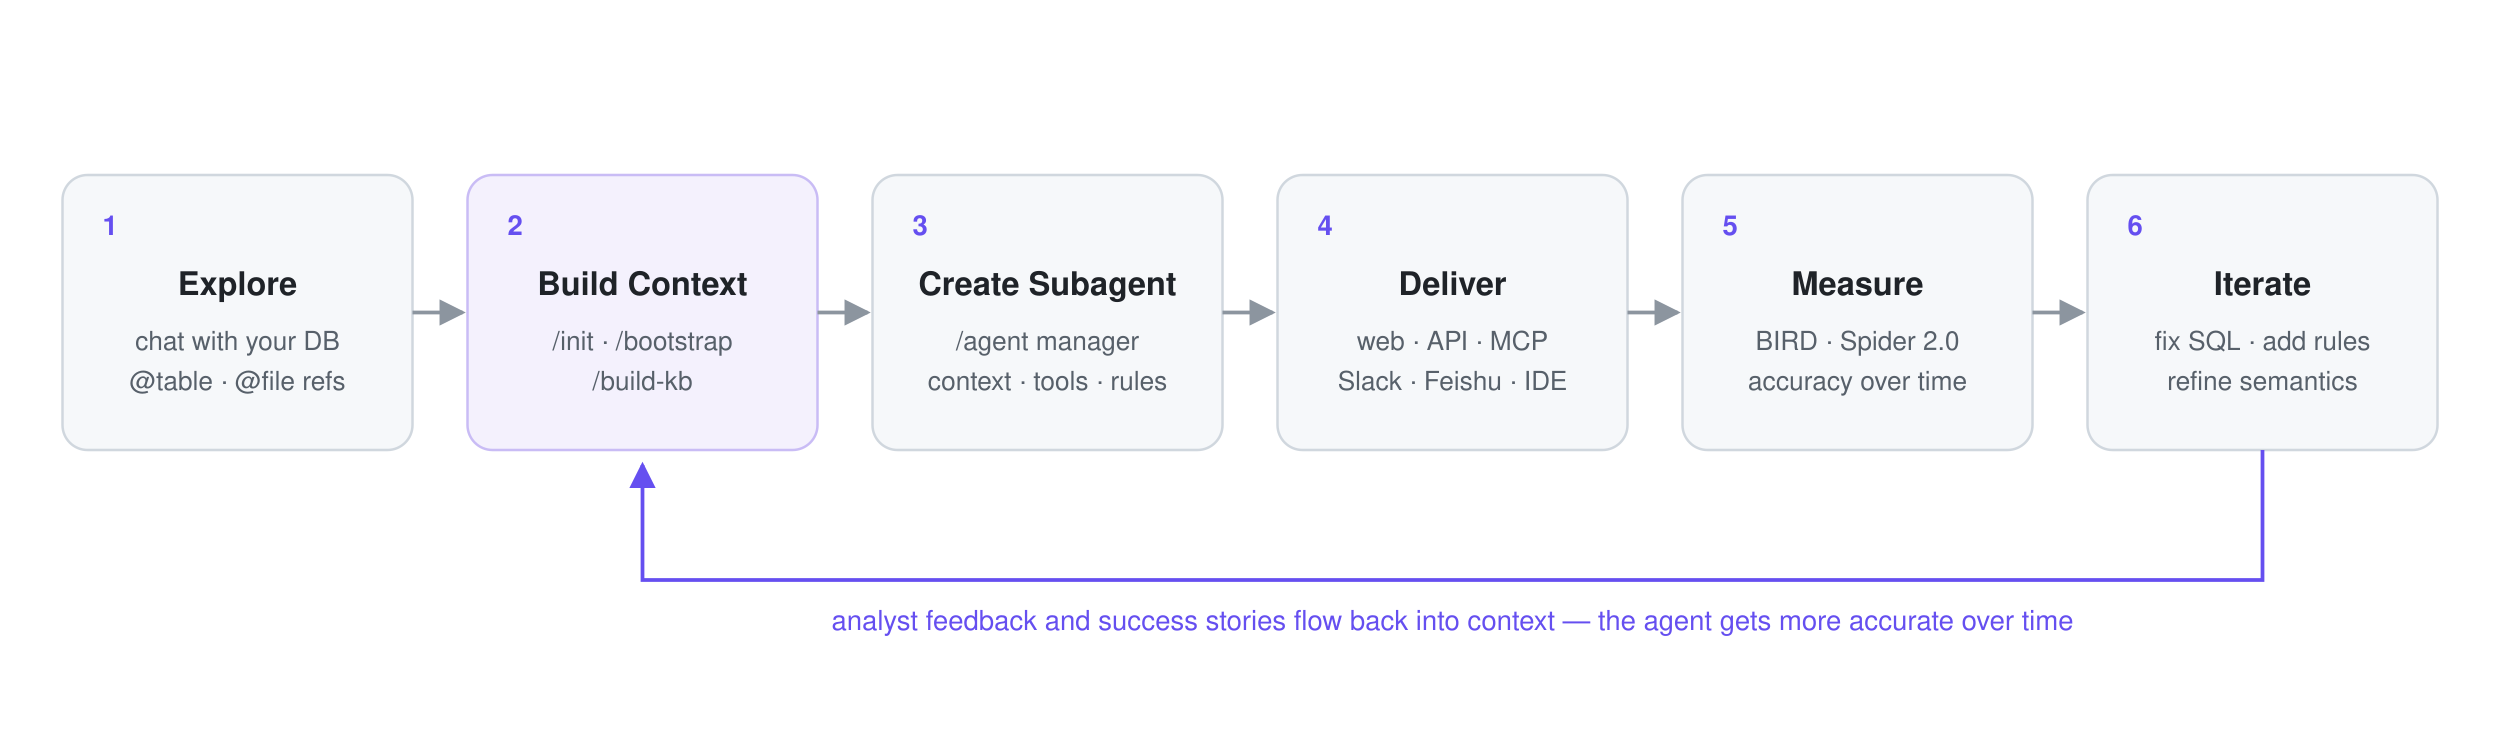
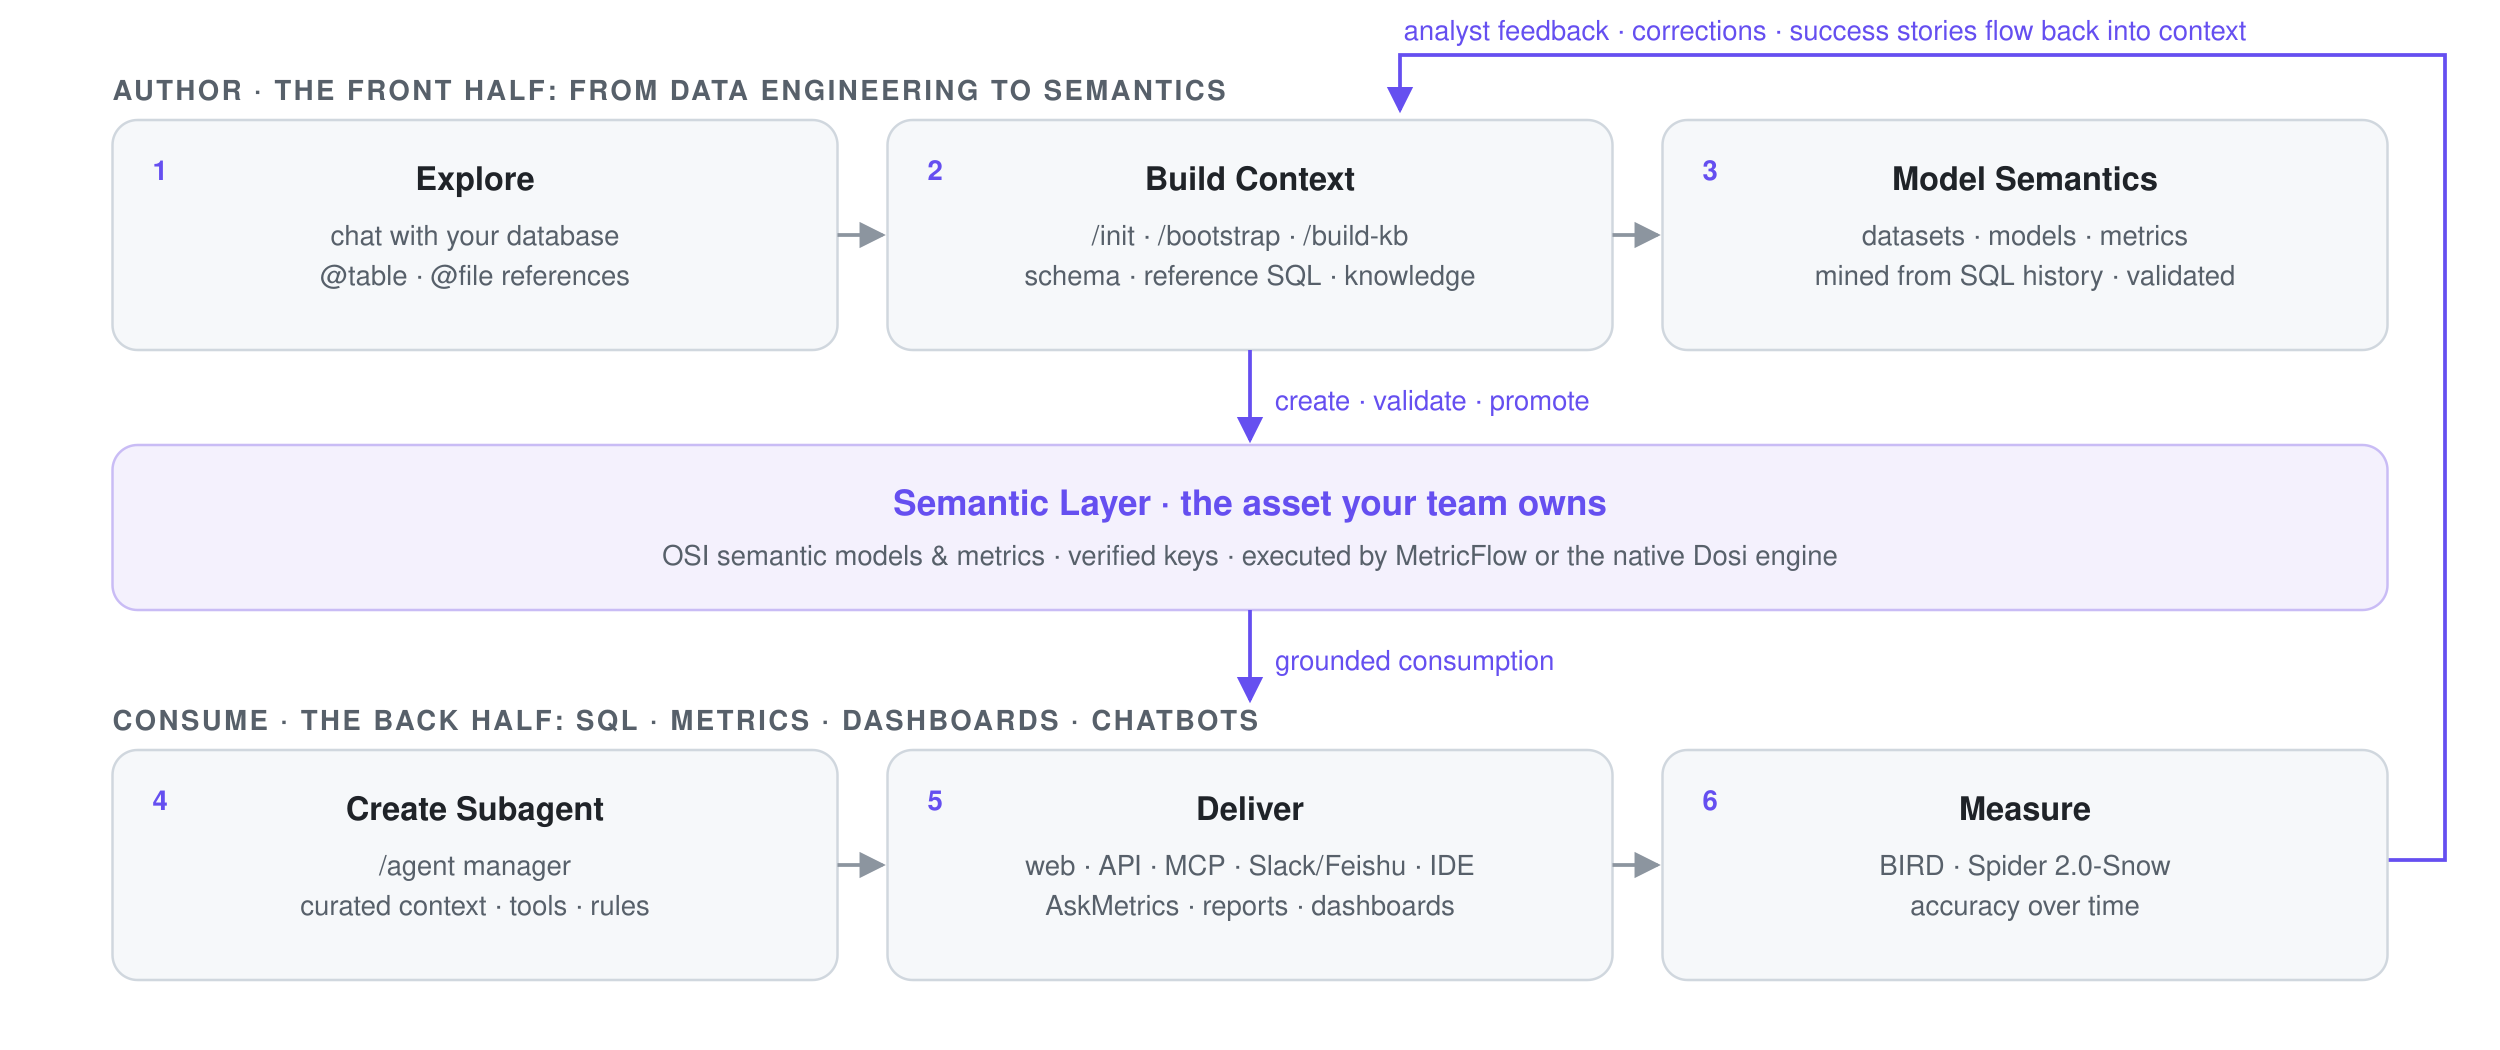
- <svg xmlns="http://www.w3.org/2000/svg" viewBox="0 0 1000 300" role="img" aria-label="How Datus works: explore, build context, create a subagent, deliver, measure, iterate — with feedback flowing back into context.">
+ <svg xmlns="http://www.w3.org/2000/svg" viewBox="0 0 1000 420" role="img" aria-label="How Datus works: the author half turns data engineering into semantics (explore, build context, model semantics), the semantic layer sits in the middle as the asset your team owns, and the consume half delivers it as subagents, SQL, metrics, and dashboards, measured by benchmarks; feedback flows back into context.">
  <style>
    text { font-family: -apple-system, BlinkMacSystemFont, "Segoe UI", Helvetica, Arial, sans-serif; }
    .box { fill: #f6f8fa; stroke: #d0d7de; }
-     .box-accent { fill: #f4f1fd; stroke: #c9bcf5; }
+     .bar { fill: #f4f1fd; stroke: #c9bcf5; }
+     .label { fill: #57606a; font-size: 11px; font-weight: 600; letter-spacing: 1px; }
    .num { fill: #654FF0; font-size: 11px; font-weight: 700; }
    .title { fill: #1f2328; font-size: 13px; font-weight: 600; }
-     .sub { fill: #57606a; font-size: 10.5px; }
+     .title-accent { fill: #654FF0; font-size: 14px; font-weight: 600; }
+     .sub { fill: #57606a; font-size: 11px; }
    .flow { stroke: #8c959f; stroke-width: 1.5; fill: none; }
    .flow-accent { stroke: #654FF0; stroke-width: 1.5; fill: none; }
    .flowlabel-accent { fill: #654FF0; font-size: 11px; }
    .arrow { fill: #8c959f; }
    .arrow-accent { fill: #654FF0; }
    @media (prefers-color-scheme: dark) {
      .box { fill: #161b22; stroke: #30363d; }
-       .box-accent { fill: #1c1832; stroke: #4c3d8f; }
+       .bar { fill: #1c1832; stroke: #4c3d8f; }
+       .label { fill: #8b949e; }
      .num { fill: #a78bfa; }
      .title { fill: #e6edf3; }
+       .title-accent { fill: #a78bfa; }
      .sub { fill: #8b949e; }
      .flow { stroke: #6e7681; }
      .flow-accent { stroke: #a78bfa; }
      .flowlabel-accent { fill: #a78bfa; }
      .arrow { fill: #6e7681; }
      .arrow-accent { fill: #a78bfa; }
    }
  </style>
  <defs>
    <marker id="hw-ah" viewBox="0 0 8 8" refX="7" refY="4" markerWidth="7" markerHeight="7" orient="auto-start-reverse">
      <path d="M0,0 L8,4 L0,8 z" class="arrow" />
    </marker>
    <marker id="hw-ah-accent" viewBox="0 0 8 8" refX="7" refY="4" markerWidth="7" markerHeight="7" orient="auto-start-reverse">
      <path d="M0,0 L8,4 L0,8 z" class="arrow-accent" />
    </marker>
  </defs>
-   <rect x="25" y="70" width="140" height="110" rx="10" class="box" />
-   <text x="41" y="94" class="num">1</text>
-   <text x="95" y="118" text-anchor="middle" class="title">Explore</text>
-   <text x="95" y="140" text-anchor="middle" class="sub">chat with your DB</text>
-   <text x="95" y="156" text-anchor="middle" class="sub">@table · @file refs</text>
-   <line x1="165" y1="125" x2="185" y2="125" class="flow" marker-end="url(#hw-ah)" />
-   <rect x="187" y="70" width="140" height="110" rx="10" class="box-accent" />
-   <text x="203" y="94" class="num">2</text>
-   <text x="257" y="118" text-anchor="middle" class="title">Build Context</text>
-   <text x="257" y="140" text-anchor="middle" class="sub">/init · /bootstrap</text>
-   <text x="257" y="156" text-anchor="middle" class="sub">/build-kb</text>
-   <line x1="327" y1="125" x2="347" y2="125" class="flow" marker-end="url(#hw-ah)" />
-   <rect x="349" y="70" width="140" height="110" rx="10" class="box" />
-   <text x="365" y="94" class="num">3</text>
-   <text x="419" y="118" text-anchor="middle" class="title">Create Subagent</text>
-   <text x="419" y="140" text-anchor="middle" class="sub">/agent manager</text>
-   <text x="419" y="156" text-anchor="middle" class="sub">context · tools · rules</text>
-   <line x1="489" y1="125" x2="509" y2="125" class="flow" marker-end="url(#hw-ah)" />
-   <rect x="511" y="70" width="140" height="110" rx="10" class="box" />
-   <text x="527" y="94" class="num">4</text>
-   <text x="581" y="118" text-anchor="middle" class="title">Deliver</text>
-   <text x="581" y="140" text-anchor="middle" class="sub">web · API · MCP</text>
-   <text x="581" y="156" text-anchor="middle" class="sub">Slack · Feishu · IDE</text>
-   <line x1="651" y1="125" x2="671" y2="125" class="flow" marker-end="url(#hw-ah)" />
-   <rect x="673" y="70" width="140" height="110" rx="10" class="box" />
-   <text x="689" y="94" class="num">5</text>
-   <text x="743" y="118" text-anchor="middle" class="title">Measure</text>
-   <text x="743" y="140" text-anchor="middle" class="sub">BIRD · Spider 2.0</text>
-   <text x="743" y="156" text-anchor="middle" class="sub">accuracy over time</text>
-   <line x1="813" y1="125" x2="833" y2="125" class="flow" marker-end="url(#hw-ah)" />
-   <rect x="835" y="70" width="140" height="110" rx="10" class="box" />
-   <text x="851" y="94" class="num">6</text>
-   <text x="905" y="118" text-anchor="middle" class="title">Iterate</text>
-   <text x="905" y="140" text-anchor="middle" class="sub">fix SQL · add rules</text>
-   <text x="905" y="156" text-anchor="middle" class="sub">refine semantics</text>
-   <path d="M 905 180 L 905 232 L 257 232 L 257 186" class="flow-accent" marker-end="url(#hw-ah-accent)" />
-   <text x="581" y="252" text-anchor="middle" class="flowlabel-accent">analyst feedback and success stories flow back into context — the agent gets more accurate over time</text>
+   <path d="M 955 344 L 978 344 L 978 22 L 560 22 L 560 44" class="flow-accent" marker-end="url(#hw-ah-accent)" />
+   <text x="730" y="16" text-anchor="middle" class="flowlabel-accent">analyst feedback · corrections · success stories flow back into context</text>
+   <text x="45" y="40" class="label">AUTHOR · THE FRONT HALF: FROM DATA ENGINEERING TO SEMANTICS</text>
+   <rect x="45" y="48" width="290" height="92" rx="10" class="box" />
+   <text x="61" y="72" class="num">1</text>
+   <text x="190" y="76" text-anchor="middle" class="title">Explore</text>
+   <text x="190" y="98" text-anchor="middle" class="sub">chat with your database</text>
+   <text x="190" y="114" text-anchor="middle" class="sub">@table · @file references</text>
+   <line x1="335" y1="94" x2="353" y2="94" class="flow" marker-end="url(#hw-ah)" />
+   <rect x="355" y="48" width="290" height="92" rx="10" class="box" />
+   <text x="371" y="72" class="num">2</text>
+   <text x="500" y="76" text-anchor="middle" class="title">Build Context</text>
+   <text x="500" y="98" text-anchor="middle" class="sub">/init · /bootstrap · /build-kb</text>
+   <text x="500" y="114" text-anchor="middle" class="sub">schema · reference SQL · knowledge</text>
+   <line x1="645" y1="94" x2="663" y2="94" class="flow" marker-end="url(#hw-ah)" />
+   <rect x="665" y="48" width="290" height="92" rx="10" class="box" />
+   <text x="681" y="72" class="num">3</text>
+   <text x="810" y="76" text-anchor="middle" class="title">Model Semantics</text>
+   <text x="810" y="98" text-anchor="middle" class="sub">datasets · models · metrics</text>
+   <text x="810" y="114" text-anchor="middle" class="sub">mined from SQL history · validated</text>
+   <line x1="500" y1="140" x2="500" y2="176" class="flow-accent" marker-end="url(#hw-ah-accent)" />
+   <text x="510" y="164" class="flowlabel-accent">create · validate · promote</text>
+   <rect x="45" y="178" width="910" height="66" rx="10" class="bar" />
+   <text x="500" y="206" text-anchor="middle" class="title-accent">Semantic Layer · the asset your team owns</text>
+   <text x="500" y="226" text-anchor="middle" class="sub">OSI semantic models &amp; metrics · verified keys · executed by MetricFlow or the native Dosi engine</text>
+   <line x1="500" y1="244" x2="500" y2="280" class="flow-accent" marker-end="url(#hw-ah-accent)" />
+   <text x="510" y="268" class="flowlabel-accent">grounded consumption</text>
+   <text x="45" y="292" class="label">CONSUME · THE BACK HALF: SQL · METRICS · DASHBOARDS · CHATBOTS</text>
+   <rect x="45" y="300" width="290" height="92" rx="10" class="box" />
+   <text x="61" y="324" class="num">4</text>
+   <text x="190" y="328" text-anchor="middle" class="title">Create Subagent</text>
+   <text x="190" y="350" text-anchor="middle" class="sub">/agent manager</text>
+   <text x="190" y="366" text-anchor="middle" class="sub">curated context · tools · rules</text>
+   <line x1="335" y1="346" x2="353" y2="346" class="flow" marker-end="url(#hw-ah)" />
+   <rect x="355" y="300" width="290" height="92" rx="10" class="box" />
+   <text x="371" y="324" class="num">5</text>
+   <text x="500" y="328" text-anchor="middle" class="title">Deliver</text>
+   <text x="500" y="350" text-anchor="middle" class="sub">web · API · MCP · Slack/Feishu · IDE</text>
+   <text x="500" y="366" text-anchor="middle" class="sub">AskMetrics · reports · dashboards</text>
+   <line x1="645" y1="346" x2="663" y2="346" class="flow" marker-end="url(#hw-ah)" />
+   <rect x="665" y="300" width="290" height="92" rx="10" class="box" />
+   <text x="681" y="324" class="num">6</text>
+   <text x="810" y="328" text-anchor="middle" class="title">Measure</text>
+   <text x="810" y="350" text-anchor="middle" class="sub">BIRD · Spider 2.0-Snow</text>
+   <text x="810" y="366" text-anchor="middle" class="sub">accuracy over time</text>
</svg>
